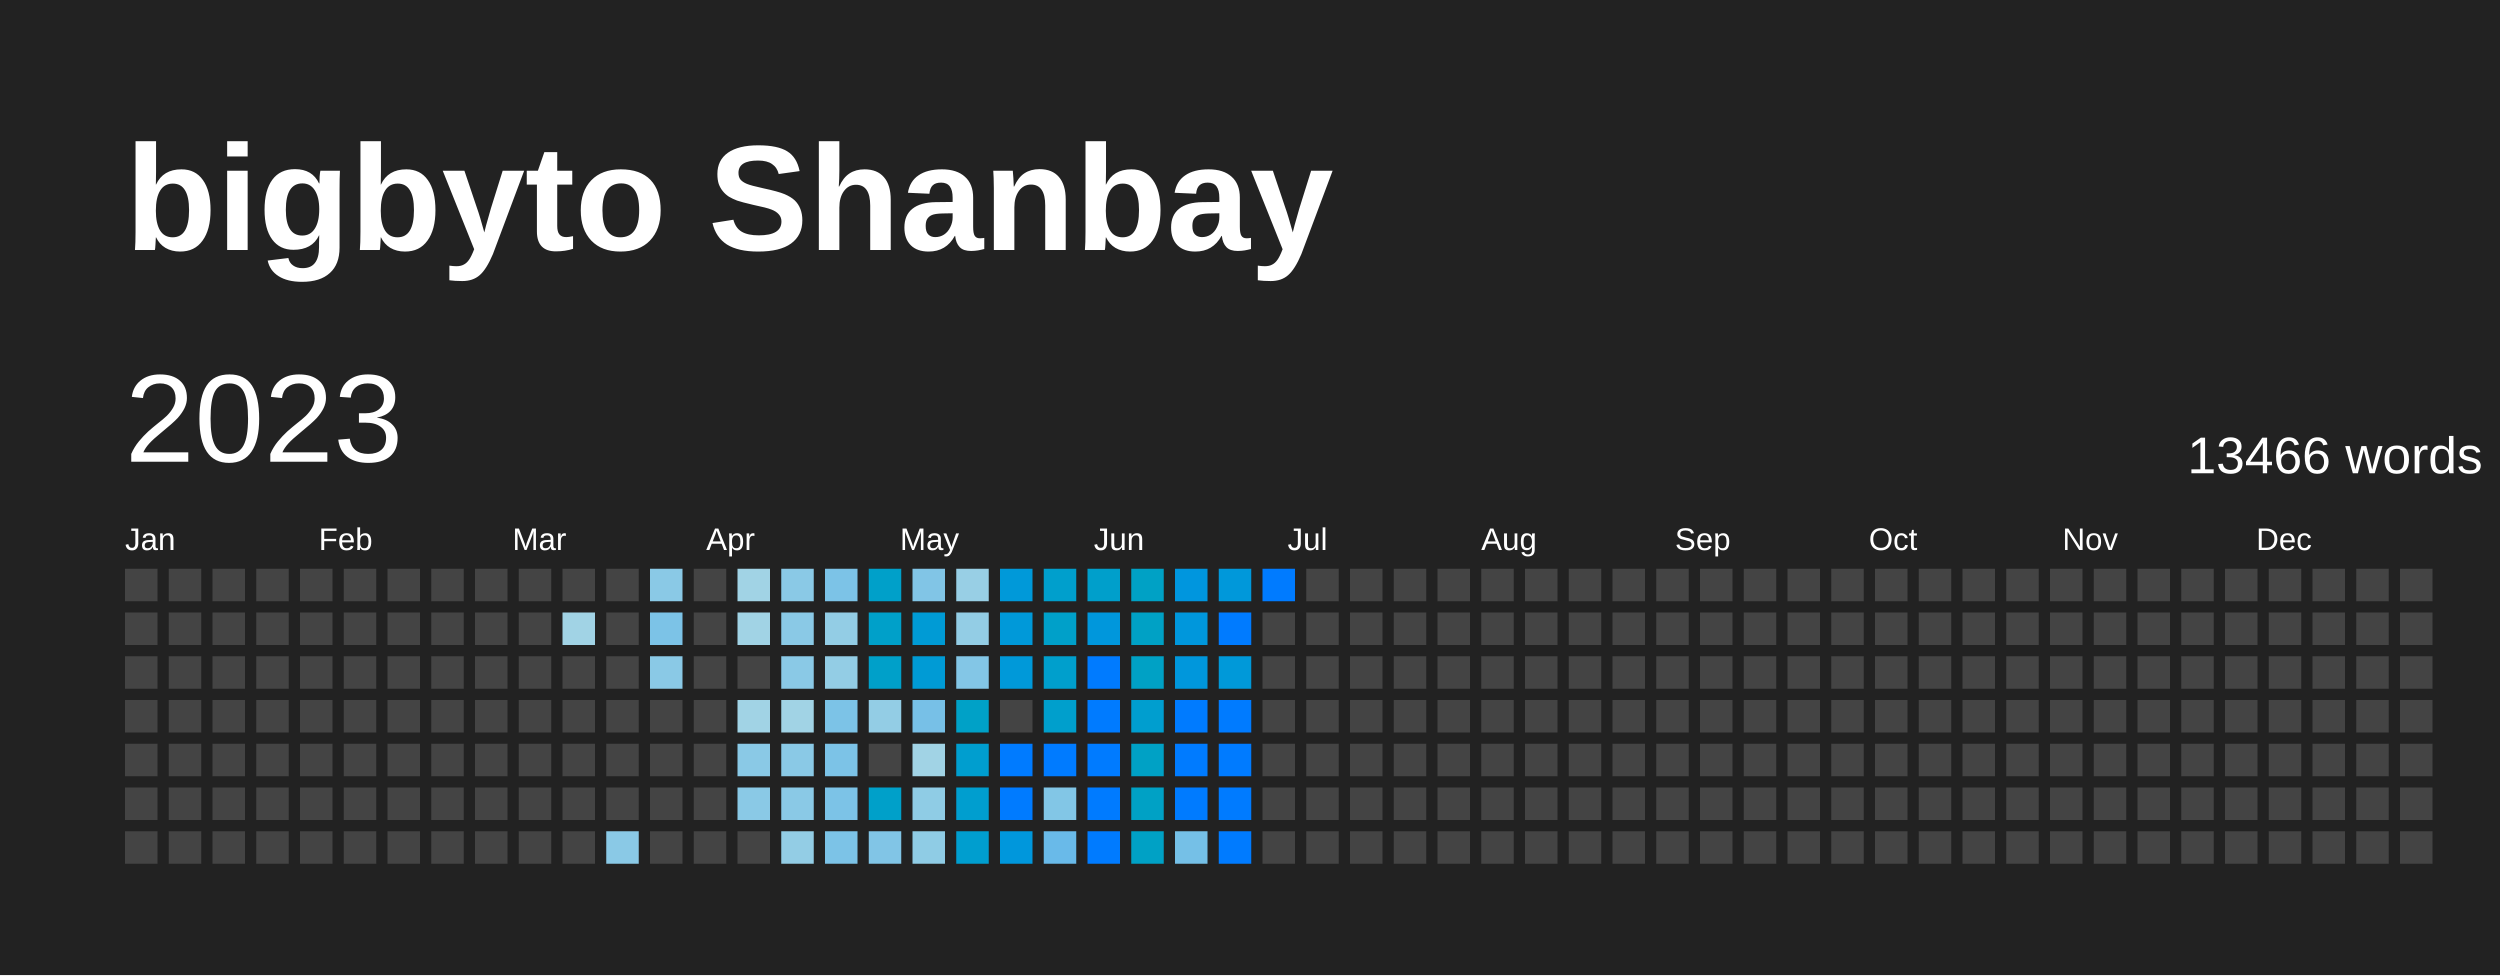
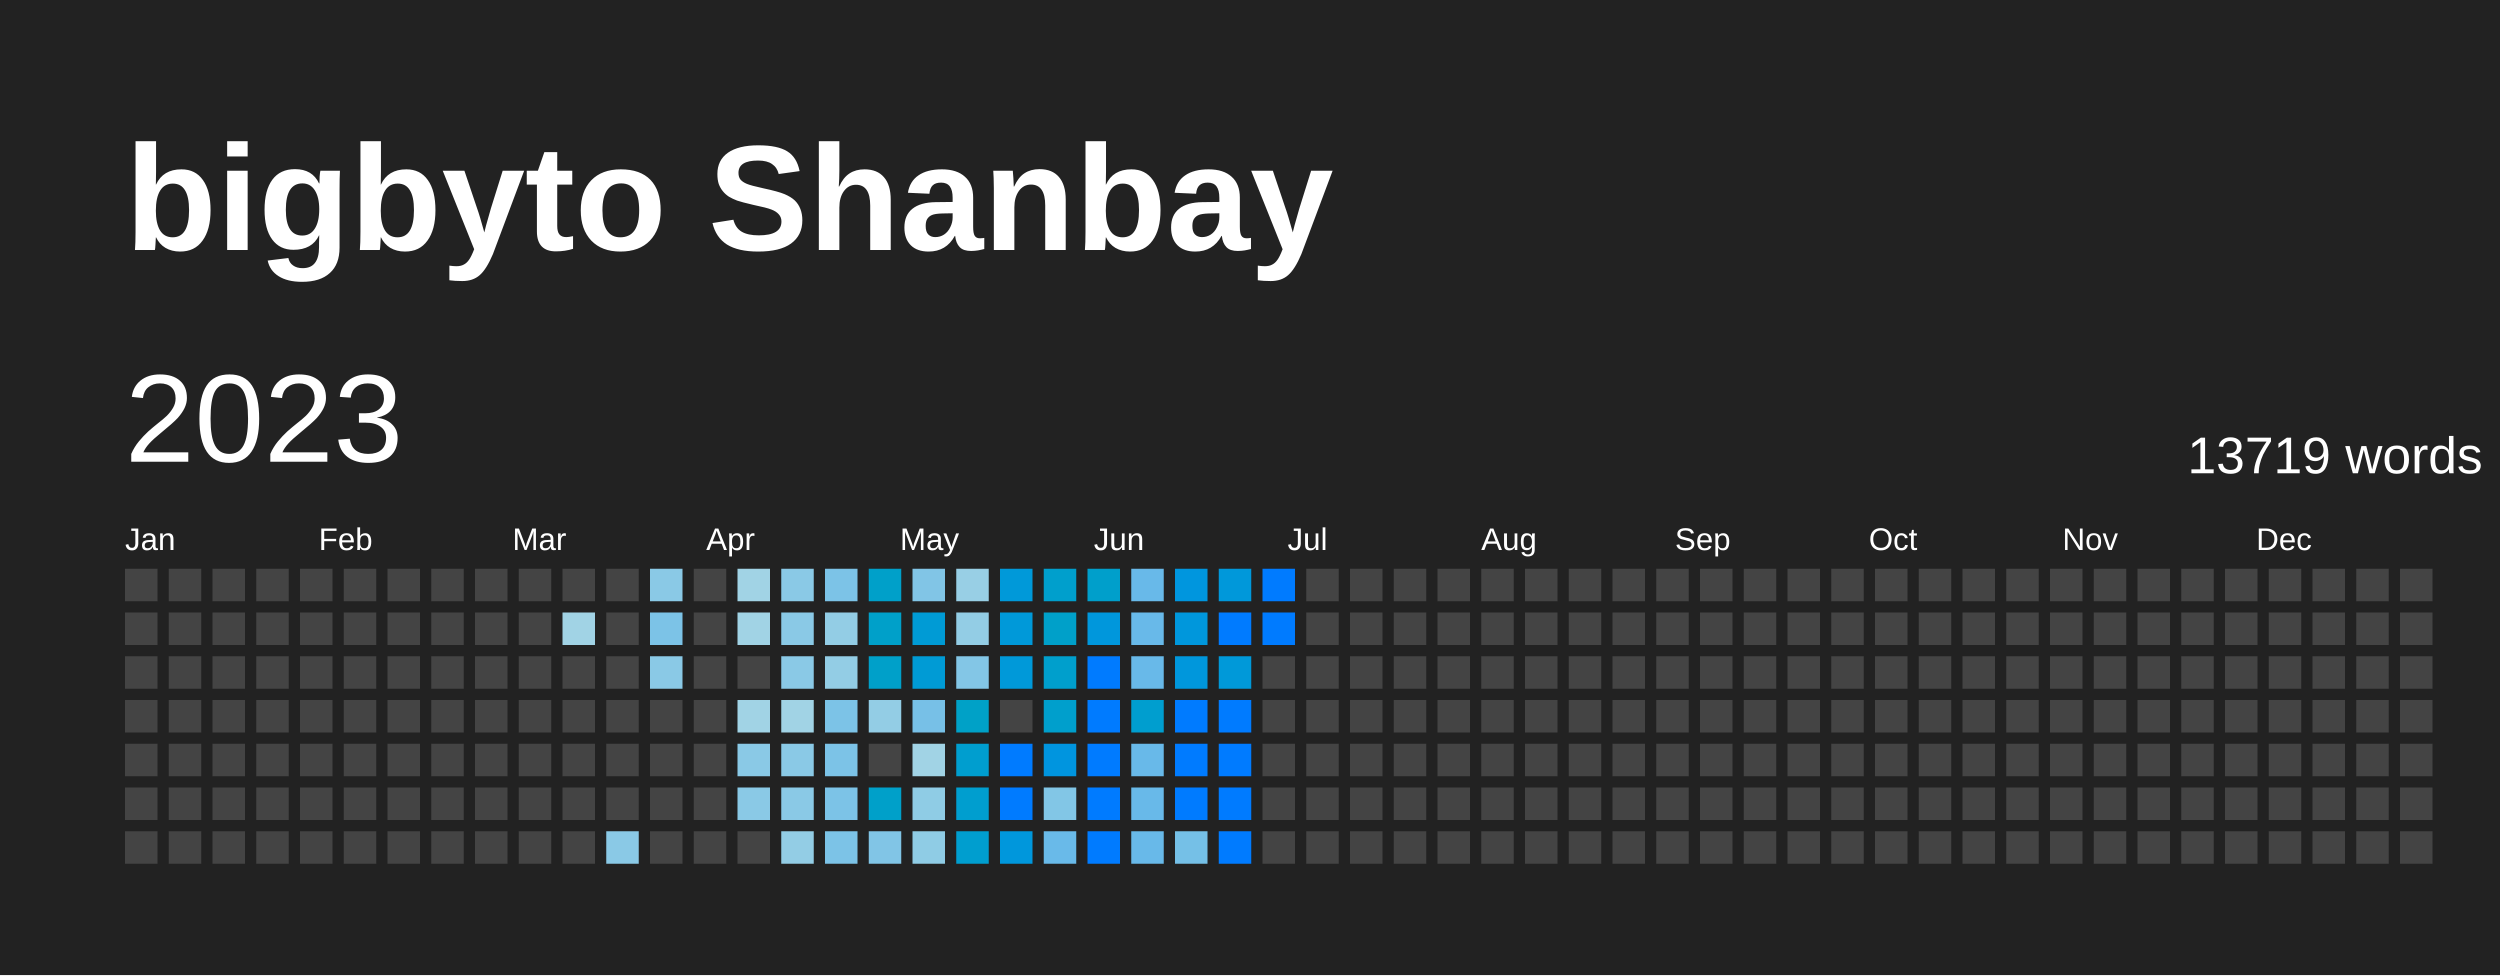
<svg xmlns="http://www.w3.org/2000/svg" baseProfile="full" height="78mm" version="1.1" viewBox="0,0,200,78" width="200mm">
  <defs />
  <rect fill="#222222" height="78" width="200" x="0" y="0" />
  <text fill="#FFFFFF" style="font-size:12px; font-family:Arial; font-weight:bold;" x="10" y="20">bigbyto Shanbay</text>
  <text dominant-baseline="hanging" fill="#FFFFFF" style="font-size:10.0px; font-family:Arial;" x="10" y="30">2023</text>
-   <text dominant-baseline="hanging" fill="#FFFFFF" style="font-size:4.125px; font-family:Arial;" x="175" y="35">13466 words</text>
+   <text dominant-baseline="hanging" fill="#FFFFFF" style="font-size:4.125px; font-family:Arial;" x="175" y="35">13719 words</text>
  <text fill="#FFFFFF" style="font-size:2.5px; font-family:Arial" x="10.0" y="44">Jan</text>
  <text fill="#FFFFFF" style="font-size:2.5px; font-family:Arial" x="25.5" y="44">Feb</text>
  <text fill="#FFFFFF" style="font-size:2.5px; font-family:Arial" x="41.0" y="44">Mar</text>
  <text fill="#FFFFFF" style="font-size:2.5px; font-family:Arial" x="56.5" y="44">Apr</text>
  <text fill="#FFFFFF" style="font-size:2.5px; font-family:Arial" x="72.0" y="44">May</text>
  <text fill="#FFFFFF" style="font-size:2.5px; font-family:Arial" x="87.5" y="44">Jun</text>
  <text fill="#FFFFFF" style="font-size:2.5px; font-family:Arial" x="103.0" y="44">Jul</text>
  <text fill="#FFFFFF" style="font-size:2.5px; font-family:Arial" x="118.5" y="44">Aug</text>
  <text fill="#FFFFFF" style="font-size:2.5px; font-family:Arial" x="134.0" y="44">Sep</text>
  <text fill="#FFFFFF" style="font-size:2.5px; font-family:Arial" x="149.5" y="44">Oct</text>
  <text fill="#FFFFFF" style="font-size:2.5px; font-family:Arial" x="165.0" y="44">Nov</text>
  <text fill="#FFFFFF" style="font-size:2.5px; font-family:Arial" x="180.5" y="44">Dec</text>
  <rect fill="#444444" height="2.6" width="2.6" x="10.0" y="45.5" />
  <rect fill="#444444" height="2.6" width="2.6" x="10.0" y="49.0" />
  <rect fill="#444444" height="2.6" width="2.6" x="10.0" y="52.5" />
  <rect fill="#444444" height="2.6" width="2.6" x="10.0" y="56.0" />
  <rect fill="#444444" height="2.6" width="2.6" x="10.0" y="59.5" />
  <rect fill="#444444" height="2.6" width="2.6" x="10.0" y="63.0" />
  <rect fill="#444444" height="2.6" width="2.6" x="10.0" y="66.5" />
  <rect fill="#444444" height="2.6" width="2.6" x="13.5" y="45.5" />
  <rect fill="#444444" height="2.6" width="2.6" x="13.5" y="49.0" />
  <rect fill="#444444" height="2.6" width="2.6" x="13.5" y="52.5" />
  <rect fill="#444444" height="2.6" width="2.6" x="13.5" y="56.0" />
  <rect fill="#444444" height="2.6" width="2.6" x="13.5" y="59.5" />
  <rect fill="#444444" height="2.6" width="2.6" x="13.5" y="63.0" />
  <rect fill="#444444" height="2.6" width="2.6" x="13.5" y="66.5" />
  <rect fill="#444444" height="2.6" width="2.6" x="17.0" y="45.5" />
  <rect fill="#444444" height="2.6" width="2.6" x="17.0" y="49.0" />
  <rect fill="#444444" height="2.6" width="2.6" x="17.0" y="52.5" />
  <rect fill="#444444" height="2.6" width="2.6" x="17.0" y="56.0" />
  <rect fill="#444444" height="2.6" width="2.6" x="17.0" y="59.5" />
  <rect fill="#444444" height="2.6" width="2.6" x="17.0" y="63.0" />
  <rect fill="#444444" height="2.6" width="2.6" x="17.0" y="66.5" />
  <rect fill="#444444" height="2.6" width="2.6" x="20.5" y="45.5" />
  <rect fill="#444444" height="2.6" width="2.6" x="20.5" y="49.0" />
  <rect fill="#444444" height="2.6" width="2.6" x="20.5" y="52.5" />
  <rect fill="#444444" height="2.6" width="2.6" x="20.5" y="56.0" />
  <rect fill="#444444" height="2.6" width="2.6" x="20.5" y="59.5" />
  <rect fill="#444444" height="2.6" width="2.6" x="20.5" y="63.0" />
  <rect fill="#444444" height="2.6" width="2.6" x="20.5" y="66.5" />
  <rect fill="#444444" height="2.6" width="2.6" x="24.0" y="45.5" />
  <rect fill="#444444" height="2.6" width="2.6" x="24.0" y="49.0" />
  <rect fill="#444444" height="2.6" width="2.6" x="24.0" y="52.5" />
  <rect fill="#444444" height="2.6" width="2.6" x="24.0" y="56.0" />
  <rect fill="#444444" height="2.6" width="2.6" x="24.0" y="59.5" />
  <rect fill="#444444" height="2.6" width="2.6" x="24.0" y="63.0" />
  <rect fill="#444444" height="2.6" width="2.6" x="24.0" y="66.5" />
  <rect fill="#444444" height="2.6" width="2.6" x="27.5" y="45.5" />
  <rect fill="#444444" height="2.6" width="2.6" x="27.5" y="49.0" />
  <rect fill="#444444" height="2.6" width="2.6" x="27.5" y="52.5" />
  <rect fill="#444444" height="2.6" width="2.6" x="27.5" y="56.0" />
  <rect fill="#444444" height="2.6" width="2.6" x="27.5" y="59.5" />
  <rect fill="#444444" height="2.6" width="2.6" x="27.5" y="63.0" />
  <rect fill="#444444" height="2.6" width="2.6" x="27.5" y="66.5" />
  <rect fill="#444444" height="2.6" width="2.6" x="31.0" y="45.5" />
  <rect fill="#444444" height="2.6" width="2.6" x="31.0" y="49.0" />
  <rect fill="#444444" height="2.6" width="2.6" x="31.0" y="52.5" />
  <rect fill="#444444" height="2.6" width="2.6" x="31.0" y="56.0" />
  <rect fill="#444444" height="2.6" width="2.6" x="31.0" y="59.5" />
  <rect fill="#444444" height="2.6" width="2.6" x="31.0" y="63.0" />
  <rect fill="#444444" height="2.6" width="2.6" x="31.0" y="66.5" />
  <rect fill="#444444" height="2.6" width="2.6" x="34.5" y="45.5" />
  <rect fill="#444444" height="2.6" width="2.6" x="34.5" y="49.0" />
  <rect fill="#444444" height="2.6" width="2.6" x="34.5" y="52.5" />
  <rect fill="#444444" height="2.6" width="2.6" x="34.5" y="56.0" />
  <rect fill="#444444" height="2.6" width="2.6" x="34.5" y="59.5" />
  <rect fill="#444444" height="2.6" width="2.6" x="34.5" y="63.0" />
  <rect fill="#444444" height="2.6" width="2.6" x="34.5" y="66.5" />
  <rect fill="#444444" height="2.6" width="2.6" x="38.0" y="45.5" />
  <rect fill="#444444" height="2.6" width="2.6" x="38.0" y="49.0" />
  <rect fill="#444444" height="2.6" width="2.6" x="38.0" y="52.5" />
  <rect fill="#444444" height="2.6" width="2.6" x="38.0" y="56.0" />
  <rect fill="#444444" height="2.6" width="2.6" x="38.0" y="59.5" />
  <rect fill="#444444" height="2.6" width="2.6" x="38.0" y="63.0" />
  <rect fill="#444444" height="2.6" width="2.6" x="38.0" y="66.5" />
  <rect fill="#444444" height="2.6" width="2.6" x="41.5" y="45.5" />
  <rect fill="#444444" height="2.6" width="2.6" x="41.5" y="49.0" />
  <rect fill="#444444" height="2.6" width="2.6" x="41.5" y="52.5" />
  <rect fill="#444444" height="2.6" width="2.6" x="41.5" y="56.0" />
  <rect fill="#444444" height="2.6" width="2.6" x="41.5" y="59.5" />
  <rect fill="#444444" height="2.6" width="2.6" x="41.5" y="63.0" />
  <rect fill="#444444" height="2.6" width="2.6" x="41.5" y="66.5" />
  <rect fill="#444444" height="2.6" width="2.6" x="45.0" y="45.5" />
  <rect fill="#a1d3e5" height="2.6" width="2.6" x="45.0" y="49.0" />
  <rect fill="#444444" height="2.6" width="2.6" x="45.0" y="52.5" />
  <rect fill="#444444" height="2.6" width="2.6" x="45.0" y="56.0" />
  <rect fill="#444444" height="2.6" width="2.6" x="45.0" y="59.5" />
  <rect fill="#444444" height="2.6" width="2.6" x="45.0" y="63.0" />
  <rect fill="#444444" height="2.6" width="2.6" x="45.0" y="66.5" />
  <rect fill="#444444" height="2.6" width="2.6" x="48.5" y="45.5" />
  <rect fill="#444444" height="2.6" width="2.6" x="48.5" y="49.0" />
  <rect fill="#444444" height="2.6" width="2.6" x="48.5" y="52.5" />
  <rect fill="#444444" height="2.6" width="2.6" x="48.5" y="56.0" />
  <rect fill="#444444" height="2.6" width="2.6" x="48.5" y="59.5" />
  <rect fill="#444444" height="2.6" width="2.6" x="48.5" y="63.0" />
  <rect fill="#8ac9e6" height="2.6" width="2.6" x="48.5" y="66.5" />
  <rect fill="#8ac9e6" height="2.6" width="2.6" x="52.0" y="45.5" />
  <rect fill="#7cc3e7" height="2.6" width="2.6" x="52.0" y="49.0" />
  <rect fill="#8ac9e6" height="2.6" width="2.6" x="52.0" y="52.5" />
  <rect fill="#444444" height="2.6" width="2.6" x="52.0" y="56.0" />
  <rect fill="#444444" height="2.6" width="2.6" x="52.0" y="59.5" />
  <rect fill="#444444" height="2.6" width="2.6" x="52.0" y="63.0" />
  <rect fill="#444444" height="2.6" width="2.6" x="52.0" y="66.5" />
  <rect fill="#444444" height="2.6" width="2.6" x="55.5" y="45.5" />
  <rect fill="#444444" height="2.6" width="2.6" x="55.5" y="49.0" />
  <rect fill="#444444" height="2.6" width="2.6" x="55.5" y="52.5" />
  <rect fill="#444444" height="2.6" width="2.6" x="55.5" y="56.0" />
  <rect fill="#444444" height="2.6" width="2.6" x="55.5" y="59.5" />
  <rect fill="#444444" height="2.6" width="2.6" x="55.5" y="63.0" />
  <rect fill="#444444" height="2.6" width="2.6" x="55.5" y="66.5" />
  <rect fill="#a1d3e5" height="2.6" width="2.6" x="59.0" y="45.5" />
  <rect fill="#a1d3e5" height="2.6" width="2.6" x="59.0" y="49.0" />
  <rect fill="#444444" height="2.6" width="2.6" x="59.0" y="52.5" />
  <rect fill="#a1d3e5" height="2.6" width="2.6" x="59.0" y="56.0" />
  <rect fill="#8ac9e6" height="2.6" width="2.6" x="59.0" y="59.5" />
  <rect fill="#8ac9e6" height="2.6" width="2.6" x="59.0" y="63.0" />
  <rect fill="#444444" height="2.6" width="2.6" x="59.0" y="66.5" />
  <rect fill="#8ac9e6" height="2.6" width="2.6" x="62.5" y="45.5" />
  <rect fill="#8ac9e6" height="2.6" width="2.6" x="62.5" y="49.0" />
  <rect fill="#8ac9e6" height="2.6" width="2.6" x="62.5" y="52.5" />
  <rect fill="#a1d3e5" height="2.6" width="2.6" x="62.5" y="56.0" />
  <rect fill="#8ac9e6" height="2.6" width="2.6" x="62.5" y="59.5" />
  <rect fill="#8ac9e6" height="2.6" width="2.6" x="62.5" y="63.0" />
  <rect fill="#93cde5" height="2.6" width="2.6" x="62.5" y="66.5" />
  <rect fill="#7cc3e7" height="2.6" width="2.6" x="66.0" y="45.5" />
  <rect fill="#93cde5" height="2.6" width="2.6" x="66.0" y="49.0" />
  <rect fill="#93cde5" height="2.6" width="2.6" x="66.0" y="52.5" />
  <rect fill="#7cc3e7" height="2.6" width="2.6" x="66.0" y="56.0" />
  <rect fill="#7cc3e7" height="2.6" width="2.6" x="66.0" y="59.5" />
  <rect fill="#7cc3e7" height="2.6" width="2.6" x="66.0" y="63.0" />
  <rect fill="#7cc3e7" height="2.6" width="2.6" x="66.0" y="66.5" />
  <rect fill="#00a0c9" height="2.6" width="2.6" x="69.5" y="45.5" />
  <rect fill="#00a0c9" height="2.6" width="2.6" x="69.5" y="49.0" />
  <rect fill="#00a0c9" height="2.6" width="2.6" x="69.5" y="52.5" />
  <rect fill="#93cde5" height="2.6" width="2.6" x="69.5" y="56.0" />
  <rect fill="#444444" height="2.6" width="2.6" x="69.5" y="59.5" />
  <rect fill="#00a0c9" height="2.6" width="2.6" x="69.5" y="63.0" />
  <rect fill="#81c5e6" height="2.6" width="2.6" x="69.5" y="66.5" />
  <rect fill="#81c5e6" height="2.6" width="2.6" x="73.0" y="45.5" />
  <rect fill="#009bd5" height="2.6" width="2.6" x="73.0" y="49.0" />
  <rect fill="#009bd5" height="2.6" width="2.6" x="73.0" y="52.5" />
  <rect fill="#77c0e7" height="2.6" width="2.6" x="73.0" y="56.0" />
  <rect fill="#a1d3e5" height="2.6" width="2.6" x="73.0" y="59.5" />
  <rect fill="#8fcce5" height="2.6" width="2.6" x="73.0" y="63.0" />
  <rect fill="#8fcce5" height="2.6" width="2.6" x="73.0" y="66.5" />
  <rect fill="#98cfe5" height="2.6" width="2.6" x="76.5" y="45.5" />
  <rect fill="#93cde5" height="2.6" width="2.6" x="76.5" y="49.0" />
  <rect fill="#83c6e6" height="2.6" width="2.6" x="76.5" y="52.5" />
  <rect fill="#00a1c7" height="2.6" width="2.6" x="76.5" y="56.0" />
  <rect fill="#009ecf" height="2.6" width="2.6" x="76.5" y="59.5" />
  <rect fill="#009ecf" height="2.6" width="2.6" x="76.5" y="63.0" />
  <rect fill="#009ecf" height="2.6" width="2.6" x="76.5" y="66.5" />
  <rect fill="#0099d9" height="2.6" width="2.6" x="80.0" y="45.5" />
  <rect fill="#0099d9" height="2.6" width="2.6" x="80.0" y="49.0" />
  <rect fill="#0099d9" height="2.6" width="2.6" x="80.0" y="52.5" />
  <rect fill="#444444" height="2.6" width="2.6" x="80.0" y="56.0" />
  <rect fill="#007BFF" height="2.6" width="2.6" x="80.0" y="59.5" />
  <rect fill="#007BFF" height="2.6" width="2.6" x="80.0" y="63.0" />
  <rect fill="#0097dc" height="2.6" width="2.6" x="80.0" y="66.5" />
  <rect fill="#009fcc" height="2.6" width="2.6" x="83.5" y="45.5" />
  <rect fill="#00a0c9" height="2.6" width="2.6" x="83.5" y="49.0" />
  <rect fill="#009fcc" height="2.6" width="2.6" x="83.5" y="52.5" />
  <rect fill="#009fcc" height="2.6" width="2.6" x="83.5" y="56.0" />
-   <rect fill="#007BFF" height="2.6" width="2.6" x="83.5" y="59.5" />
+   <rect fill="#0095df" height="2.6" width="2.6" x="83.5" y="59.5" />
  <rect fill="#82c6e6" height="2.6" width="2.6" x="83.5" y="63.0" />
  <rect fill="#69bae9" height="2.6" width="2.6" x="83.5" y="66.5" />
  <rect fill="#009fcb" height="2.6" width="2.6" x="87.0" y="45.5" />
  <rect fill="#0097dc" height="2.6" width="2.6" x="87.0" y="49.0" />
  <rect fill="#007BFF" height="2.6" width="2.6" x="87.0" y="52.5" />
  <rect fill="#007BFF" height="2.6" width="2.6" x="87.0" y="56.0" />
  <rect fill="#007BFF" height="2.6" width="2.6" x="87.0" y="59.5" />
  <rect fill="#007BFF" height="2.6" width="2.6" x="87.0" y="63.0" />
  <rect fill="#007BFF" height="2.6" width="2.6" x="87.0" y="66.5" />
-   <rect fill="#00a1c5" height="2.6" width="2.6" x="90.5" y="45.5" />
-   <rect fill="#00a1c5" height="2.6" width="2.6" x="90.5" y="49.0" />
-   <rect fill="#00a1c5" height="2.6" width="2.6" x="90.5" y="52.5" />
+   <rect fill="#68b9e9" height="2.6" width="2.6" x="90.5" y="45.5" />
+   <rect fill="#68b9e9" height="2.6" width="2.6" x="90.5" y="49.0" />
+   <rect fill="#68b9e9" height="2.6" width="2.6" x="90.5" y="52.5" />
  <rect fill="#009ecf" height="2.6" width="2.6" x="90.5" y="56.0" />
-   <rect fill="#00a1c5" height="2.6" width="2.6" x="90.5" y="59.5" />
-   <rect fill="#00a1c5" height="2.6" width="2.6" x="90.5" y="63.0" />
-   <rect fill="#00a1c5" height="2.6" width="2.6" x="90.5" y="66.5" />
+   <rect fill="#68b9e9" height="2.6" width="2.6" x="90.5" y="59.5" />
+   <rect fill="#68b9e9" height="2.6" width="2.6" x="90.5" y="63.0" />
+   <rect fill="#68b9e9" height="2.6" width="2.6" x="90.5" y="66.5" />
  <rect fill="#0096de" height="2.6" width="2.6" x="94.0" y="45.5" />
  <rect fill="#0097dc" height="2.6" width="2.6" x="94.0" y="49.0" />
  <rect fill="#0097dc" height="2.6" width="2.6" x="94.0" y="52.5" />
  <rect fill="#007BFF" height="2.6" width="2.6" x="94.0" y="56.0" />
  <rect fill="#007BFF" height="2.6" width="2.6" x="94.0" y="59.5" />
  <rect fill="#007BFF" height="2.6" width="2.6" x="94.0" y="63.0" />
  <rect fill="#75c0e7" height="2.6" width="2.6" x="94.0" y="66.5" />
  <rect fill="#0098da" height="2.6" width="2.6" x="97.5" y="45.5" />
  <rect fill="#007BFF" height="2.6" width="2.6" x="97.5" y="49.0" />
  <rect fill="#0099d9" height="2.6" width="2.6" x="97.5" y="52.5" />
  <rect fill="#007BFF" height="2.6" width="2.6" x="97.5" y="56.0" />
  <rect fill="#007BFF" height="2.6" width="2.6" x="97.5" y="59.5" />
  <rect fill="#007BFF" height="2.6" width="2.6" x="97.5" y="63.0" />
  <rect fill="#007BFF" height="2.6" width="2.6" x="97.5" y="66.5" />
  <rect fill="#007BFF" height="2.6" width="2.6" x="101.0" y="45.5" />
-   <rect fill="#444444" height="2.6" width="2.6" x="101.0" y="49.0" />
+   <rect fill="#007BFF" height="2.6" width="2.6" x="101.0" y="49.0" />
  <rect fill="#444444" height="2.6" width="2.6" x="101.0" y="52.5" />
  <rect fill="#444444" height="2.6" width="2.6" x="101.0" y="56.0" />
  <rect fill="#444444" height="2.6" width="2.6" x="101.0" y="59.5" />
  <rect fill="#444444" height="2.6" width="2.6" x="101.0" y="63.0" />
  <rect fill="#444444" height="2.6" width="2.6" x="101.0" y="66.5" />
  <rect fill="#444444" height="2.6" width="2.6" x="104.5" y="45.5" />
  <rect fill="#444444" height="2.6" width="2.6" x="104.5" y="49.0" />
  <rect fill="#444444" height="2.6" width="2.6" x="104.5" y="52.5" />
  <rect fill="#444444" height="2.6" width="2.6" x="104.5" y="56.0" />
  <rect fill="#444444" height="2.6" width="2.6" x="104.5" y="59.5" />
  <rect fill="#444444" height="2.6" width="2.6" x="104.5" y="63.0" />
  <rect fill="#444444" height="2.6" width="2.6" x="104.5" y="66.5" />
  <rect fill="#444444" height="2.6" width="2.6" x="108.0" y="45.5" />
  <rect fill="#444444" height="2.6" width="2.6" x="108.0" y="49.0" />
  <rect fill="#444444" height="2.6" width="2.6" x="108.0" y="52.5" />
  <rect fill="#444444" height="2.6" width="2.6" x="108.0" y="56.0" />
  <rect fill="#444444" height="2.6" width="2.6" x="108.0" y="59.5" />
  <rect fill="#444444" height="2.6" width="2.6" x="108.0" y="63.0" />
  <rect fill="#444444" height="2.6" width="2.6" x="108.0" y="66.5" />
  <rect fill="#444444" height="2.6" width="2.6" x="111.5" y="45.5" />
  <rect fill="#444444" height="2.6" width="2.6" x="111.5" y="49.0" />
  <rect fill="#444444" height="2.6" width="2.6" x="111.5" y="52.5" />
  <rect fill="#444444" height="2.6" width="2.6" x="111.5" y="56.0" />
  <rect fill="#444444" height="2.6" width="2.6" x="111.5" y="59.5" />
  <rect fill="#444444" height="2.6" width="2.6" x="111.5" y="63.0" />
  <rect fill="#444444" height="2.6" width="2.6" x="111.5" y="66.5" />
  <rect fill="#444444" height="2.6" width="2.6" x="115.0" y="45.5" />
  <rect fill="#444444" height="2.6" width="2.6" x="115.0" y="49.0" />
  <rect fill="#444444" height="2.6" width="2.6" x="115.0" y="52.5" />
  <rect fill="#444444" height="2.6" width="2.6" x="115.0" y="56.0" />
  <rect fill="#444444" height="2.6" width="2.6" x="115.0" y="59.5" />
  <rect fill="#444444" height="2.6" width="2.6" x="115.0" y="63.0" />
  <rect fill="#444444" height="2.6" width="2.6" x="115.0" y="66.5" />
  <rect fill="#444444" height="2.6" width="2.6" x="118.5" y="45.5" />
  <rect fill="#444444" height="2.6" width="2.6" x="118.5" y="49.0" />
  <rect fill="#444444" height="2.6" width="2.6" x="118.5" y="52.5" />
  <rect fill="#444444" height="2.6" width="2.6" x="118.5" y="56.0" />
  <rect fill="#444444" height="2.6" width="2.6" x="118.5" y="59.5" />
  <rect fill="#444444" height="2.6" width="2.6" x="118.5" y="63.0" />
  <rect fill="#444444" height="2.6" width="2.6" x="118.5" y="66.5" />
  <rect fill="#444444" height="2.6" width="2.6" x="122.0" y="45.5" />
  <rect fill="#444444" height="2.6" width="2.6" x="122.0" y="49.0" />
  <rect fill="#444444" height="2.6" width="2.6" x="122.0" y="52.5" />
  <rect fill="#444444" height="2.6" width="2.6" x="122.0" y="56.0" />
  <rect fill="#444444" height="2.6" width="2.6" x="122.0" y="59.5" />
  <rect fill="#444444" height="2.6" width="2.6" x="122.0" y="63.0" />
  <rect fill="#444444" height="2.6" width="2.6" x="122.0" y="66.5" />
  <rect fill="#444444" height="2.6" width="2.6" x="125.5" y="45.5" />
  <rect fill="#444444" height="2.6" width="2.6" x="125.5" y="49.0" />
  <rect fill="#444444" height="2.6" width="2.6" x="125.5" y="52.5" />
  <rect fill="#444444" height="2.6" width="2.6" x="125.5" y="56.0" />
  <rect fill="#444444" height="2.6" width="2.6" x="125.5" y="59.5" />
  <rect fill="#444444" height="2.6" width="2.6" x="125.5" y="63.0" />
  <rect fill="#444444" height="2.6" width="2.6" x="125.5" y="66.5" />
  <rect fill="#444444" height="2.6" width="2.6" x="129.0" y="45.5" />
  <rect fill="#444444" height="2.6" width="2.6" x="129.0" y="49.0" />
  <rect fill="#444444" height="2.6" width="2.6" x="129.0" y="52.5" />
  <rect fill="#444444" height="2.6" width="2.6" x="129.0" y="56.0" />
  <rect fill="#444444" height="2.6" width="2.6" x="129.0" y="59.5" />
  <rect fill="#444444" height="2.6" width="2.6" x="129.0" y="63.0" />
  <rect fill="#444444" height="2.6" width="2.6" x="129.0" y="66.5" />
  <rect fill="#444444" height="2.6" width="2.6" x="132.5" y="45.5" />
  <rect fill="#444444" height="2.6" width="2.6" x="132.5" y="49.0" />
  <rect fill="#444444" height="2.6" width="2.6" x="132.5" y="52.5" />
  <rect fill="#444444" height="2.6" width="2.6" x="132.5" y="56.0" />
  <rect fill="#444444" height="2.6" width="2.6" x="132.5" y="59.5" />
  <rect fill="#444444" height="2.6" width="2.6" x="132.5" y="63.0" />
  <rect fill="#444444" height="2.6" width="2.6" x="132.5" y="66.5" />
  <rect fill="#444444" height="2.6" width="2.6" x="136.0" y="45.5" />
  <rect fill="#444444" height="2.6" width="2.6" x="136.0" y="49.0" />
  <rect fill="#444444" height="2.6" width="2.6" x="136.0" y="52.5" />
  <rect fill="#444444" height="2.6" width="2.6" x="136.0" y="56.0" />
  <rect fill="#444444" height="2.6" width="2.6" x="136.0" y="59.5" />
  <rect fill="#444444" height="2.6" width="2.6" x="136.0" y="63.0" />
  <rect fill="#444444" height="2.6" width="2.6" x="136.0" y="66.5" />
  <rect fill="#444444" height="2.6" width="2.6" x="139.5" y="45.5" />
  <rect fill="#444444" height="2.6" width="2.6" x="139.5" y="49.0" />
  <rect fill="#444444" height="2.6" width="2.6" x="139.5" y="52.5" />
  <rect fill="#444444" height="2.6" width="2.6" x="139.5" y="56.0" />
  <rect fill="#444444" height="2.6" width="2.6" x="139.5" y="59.5" />
  <rect fill="#444444" height="2.6" width="2.6" x="139.5" y="63.0" />
  <rect fill="#444444" height="2.6" width="2.6" x="139.5" y="66.5" />
  <rect fill="#444444" height="2.6" width="2.6" x="143.0" y="45.5" />
  <rect fill="#444444" height="2.6" width="2.6" x="143.0" y="49.0" />
  <rect fill="#444444" height="2.6" width="2.6" x="143.0" y="52.5" />
  <rect fill="#444444" height="2.6" width="2.6" x="143.0" y="56.0" />
  <rect fill="#444444" height="2.6" width="2.6" x="143.0" y="59.5" />
  <rect fill="#444444" height="2.6" width="2.6" x="143.0" y="63.0" />
  <rect fill="#444444" height="2.6" width="2.6" x="143.0" y="66.5" />
  <rect fill="#444444" height="2.6" width="2.6" x="146.5" y="45.5" />
  <rect fill="#444444" height="2.6" width="2.6" x="146.5" y="49.0" />
  <rect fill="#444444" height="2.6" width="2.6" x="146.5" y="52.5" />
  <rect fill="#444444" height="2.6" width="2.6" x="146.5" y="56.0" />
  <rect fill="#444444" height="2.6" width="2.6" x="146.5" y="59.5" />
  <rect fill="#444444" height="2.6" width="2.6" x="146.5" y="63.0" />
  <rect fill="#444444" height="2.6" width="2.6" x="146.5" y="66.5" />
  <rect fill="#444444" height="2.6" width="2.6" x="150.0" y="45.5" />
  <rect fill="#444444" height="2.6" width="2.6" x="150.0" y="49.0" />
  <rect fill="#444444" height="2.6" width="2.6" x="150.0" y="52.5" />
  <rect fill="#444444" height="2.6" width="2.6" x="150.0" y="56.0" />
  <rect fill="#444444" height="2.6" width="2.6" x="150.0" y="59.5" />
  <rect fill="#444444" height="2.6" width="2.6" x="150.0" y="63.0" />
  <rect fill="#444444" height="2.6" width="2.6" x="150.0" y="66.5" />
  <rect fill="#444444" height="2.6" width="2.6" x="153.5" y="45.5" />
  <rect fill="#444444" height="2.6" width="2.6" x="153.5" y="49.0" />
  <rect fill="#444444" height="2.6" width="2.6" x="153.5" y="52.5" />
  <rect fill="#444444" height="2.6" width="2.6" x="153.5" y="56.0" />
  <rect fill="#444444" height="2.6" width="2.6" x="153.5" y="59.5" />
  <rect fill="#444444" height="2.6" width="2.6" x="153.5" y="63.0" />
  <rect fill="#444444" height="2.6" width="2.6" x="153.5" y="66.5" />
  <rect fill="#444444" height="2.6" width="2.6" x="157.0" y="45.5" />
  <rect fill="#444444" height="2.6" width="2.6" x="157.0" y="49.0" />
  <rect fill="#444444" height="2.6" width="2.6" x="157.0" y="52.5" />
  <rect fill="#444444" height="2.6" width="2.6" x="157.0" y="56.0" />
  <rect fill="#444444" height="2.6" width="2.6" x="157.0" y="59.5" />
  <rect fill="#444444" height="2.6" width="2.6" x="157.0" y="63.0" />
  <rect fill="#444444" height="2.6" width="2.6" x="157.0" y="66.5" />
  <rect fill="#444444" height="2.6" width="2.6" x="160.5" y="45.5" />
  <rect fill="#444444" height="2.6" width="2.6" x="160.5" y="49.0" />
  <rect fill="#444444" height="2.6" width="2.6" x="160.5" y="52.5" />
  <rect fill="#444444" height="2.6" width="2.6" x="160.5" y="56.0" />
  <rect fill="#444444" height="2.6" width="2.6" x="160.5" y="59.5" />
  <rect fill="#444444" height="2.6" width="2.6" x="160.5" y="63.0" />
  <rect fill="#444444" height="2.6" width="2.6" x="160.5" y="66.5" />
  <rect fill="#444444" height="2.6" width="2.6" x="164.0" y="45.5" />
  <rect fill="#444444" height="2.6" width="2.6" x="164.0" y="49.0" />
  <rect fill="#444444" height="2.6" width="2.6" x="164.0" y="52.5" />
  <rect fill="#444444" height="2.6" width="2.6" x="164.0" y="56.0" />
  <rect fill="#444444" height="2.6" width="2.6" x="164.0" y="59.5" />
  <rect fill="#444444" height="2.6" width="2.6" x="164.0" y="63.0" />
  <rect fill="#444444" height="2.6" width="2.6" x="164.0" y="66.5" />
  <rect fill="#444444" height="2.6" width="2.6" x="167.5" y="45.5" />
  <rect fill="#444444" height="2.6" width="2.6" x="167.5" y="49.0" />
  <rect fill="#444444" height="2.6" width="2.6" x="167.5" y="52.5" />
  <rect fill="#444444" height="2.6" width="2.6" x="167.5" y="56.0" />
  <rect fill="#444444" height="2.6" width="2.6" x="167.5" y="59.5" />
  <rect fill="#444444" height="2.6" width="2.6" x="167.5" y="63.0" />
  <rect fill="#444444" height="2.6" width="2.6" x="167.5" y="66.5" />
  <rect fill="#444444" height="2.6" width="2.6" x="171.0" y="45.5" />
  <rect fill="#444444" height="2.6" width="2.6" x="171.0" y="49.0" />
  <rect fill="#444444" height="2.6" width="2.6" x="171.0" y="52.5" />
  <rect fill="#444444" height="2.6" width="2.6" x="171.0" y="56.0" />
  <rect fill="#444444" height="2.6" width="2.6" x="171.0" y="59.5" />
  <rect fill="#444444" height="2.6" width="2.6" x="171.0" y="63.0" />
  <rect fill="#444444" height="2.6" width="2.6" x="171.0" y="66.5" />
  <rect fill="#444444" height="2.6" width="2.6" x="174.5" y="45.5" />
  <rect fill="#444444" height="2.6" width="2.6" x="174.5" y="49.0" />
  <rect fill="#444444" height="2.6" width="2.6" x="174.5" y="52.5" />
  <rect fill="#444444" height="2.6" width="2.6" x="174.5" y="56.0" />
  <rect fill="#444444" height="2.6" width="2.6" x="174.5" y="59.5" />
  <rect fill="#444444" height="2.6" width="2.6" x="174.5" y="63.0" />
  <rect fill="#444444" height="2.6" width="2.6" x="174.5" y="66.5" />
  <rect fill="#444444" height="2.6" width="2.6" x="178.0" y="45.5" />
  <rect fill="#444444" height="2.6" width="2.6" x="178.0" y="49.0" />
  <rect fill="#444444" height="2.6" width="2.6" x="178.0" y="52.5" />
  <rect fill="#444444" height="2.6" width="2.6" x="178.0" y="56.0" />
  <rect fill="#444444" height="2.6" width="2.6" x="178.0" y="59.5" />
  <rect fill="#444444" height="2.6" width="2.6" x="178.0" y="63.0" />
  <rect fill="#444444" height="2.6" width="2.6" x="178.0" y="66.5" />
  <rect fill="#444444" height="2.6" width="2.6" x="181.5" y="45.5" />
  <rect fill="#444444" height="2.6" width="2.6" x="181.5" y="49.0" />
  <rect fill="#444444" height="2.6" width="2.6" x="181.5" y="52.5" />
  <rect fill="#444444" height="2.6" width="2.6" x="181.5" y="56.0" />
  <rect fill="#444444" height="2.6" width="2.6" x="181.5" y="59.5" />
  <rect fill="#444444" height="2.6" width="2.6" x="181.5" y="63.0" />
  <rect fill="#444444" height="2.6" width="2.6" x="181.5" y="66.5" />
  <rect fill="#444444" height="2.6" width="2.6" x="185.0" y="45.5" />
  <rect fill="#444444" height="2.6" width="2.6" x="185.0" y="49.0" />
  <rect fill="#444444" height="2.6" width="2.6" x="185.0" y="52.5" />
  <rect fill="#444444" height="2.6" width="2.6" x="185.0" y="56.0" />
  <rect fill="#444444" height="2.6" width="2.6" x="185.0" y="59.5" />
  <rect fill="#444444" height="2.6" width="2.6" x="185.0" y="63.0" />
  <rect fill="#444444" height="2.6" width="2.6" x="185.0" y="66.5" />
  <rect fill="#444444" height="2.6" width="2.6" x="188.5" y="45.5" />
  <rect fill="#444444" height="2.6" width="2.6" x="188.5" y="49.0" />
  <rect fill="#444444" height="2.6" width="2.6" x="188.5" y="52.5" />
  <rect fill="#444444" height="2.6" width="2.6" x="188.5" y="56.0" />
  <rect fill="#444444" height="2.6" width="2.6" x="188.5" y="59.5" />
  <rect fill="#444444" height="2.6" width="2.6" x="188.5" y="63.0" />
  <rect fill="#444444" height="2.6" width="2.6" x="188.5" y="66.5" />
  <rect fill="#444444" height="2.6" width="2.6" x="192.0" y="45.5" />
  <rect fill="#444444" height="2.6" width="2.6" x="192.0" y="49.0" />
  <rect fill="#444444" height="2.6" width="2.6" x="192.0" y="52.5" />
  <rect fill="#444444" height="2.6" width="2.6" x="192.0" y="56.0" />
  <rect fill="#444444" height="2.6" width="2.6" x="192.0" y="59.5" />
  <rect fill="#444444" height="2.6" width="2.6" x="192.0" y="63.0" />
  <rect fill="#444444" height="2.6" width="2.6" x="192.0" y="66.5" />
</svg>
